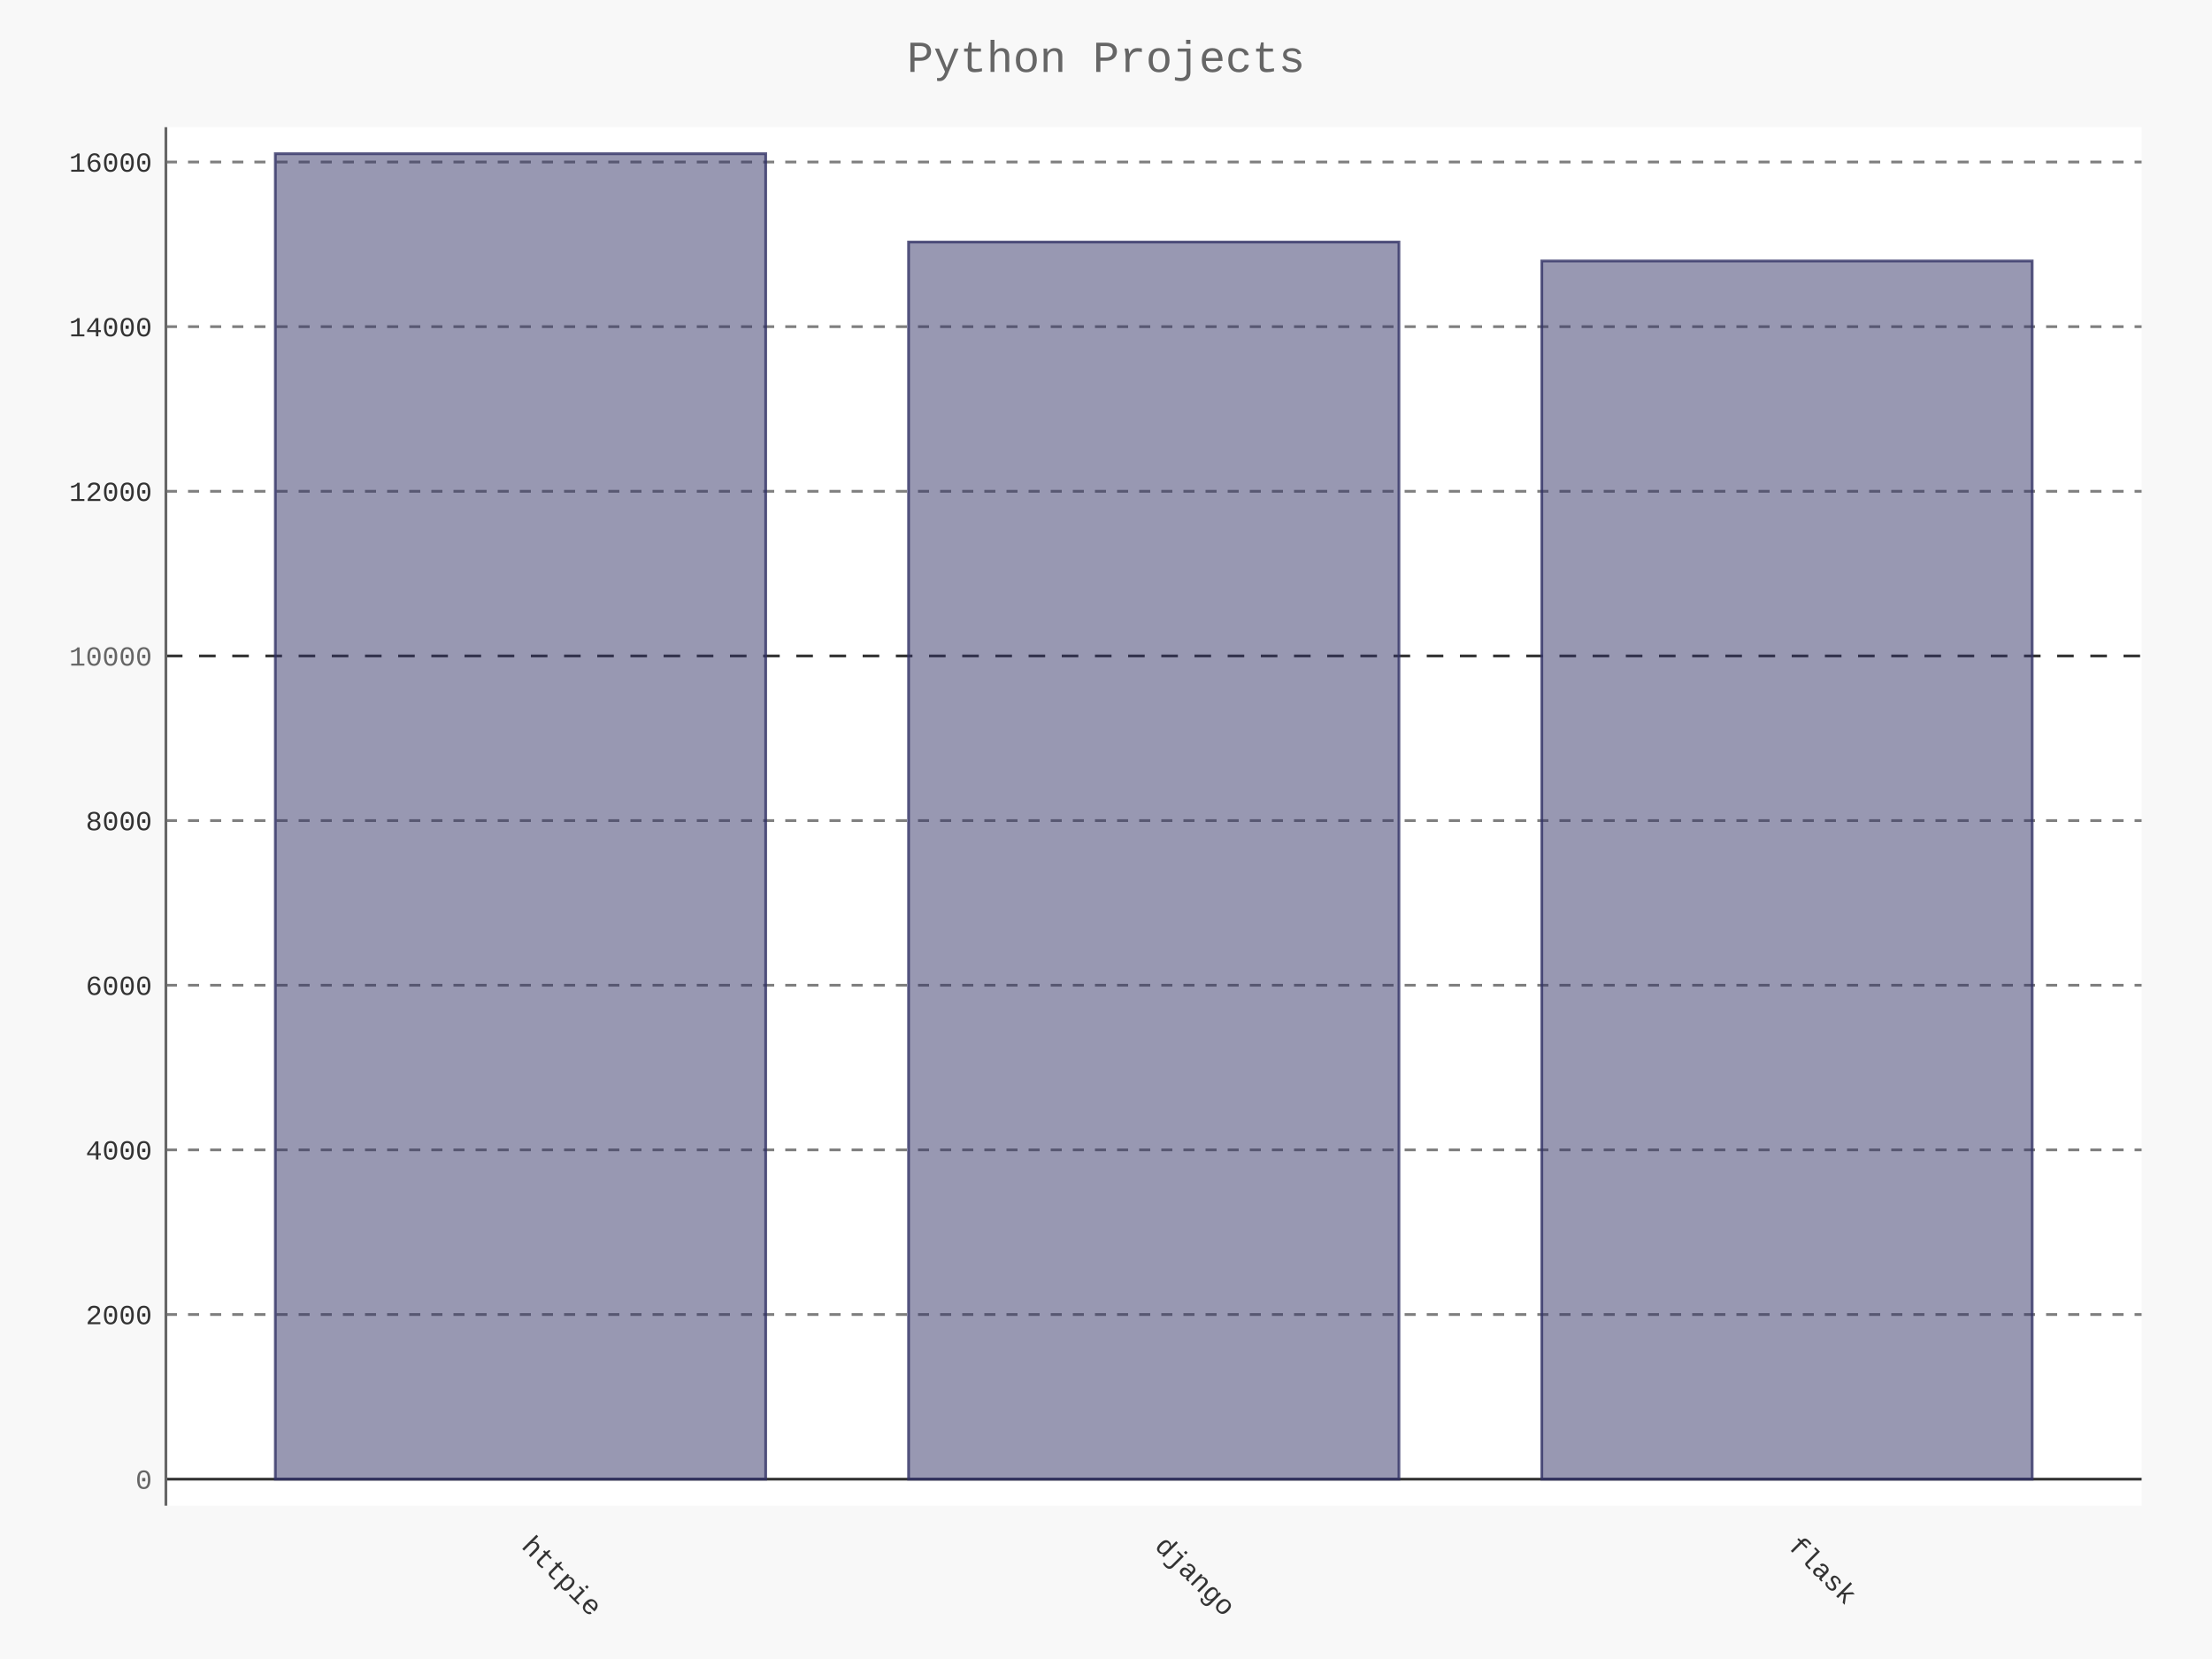
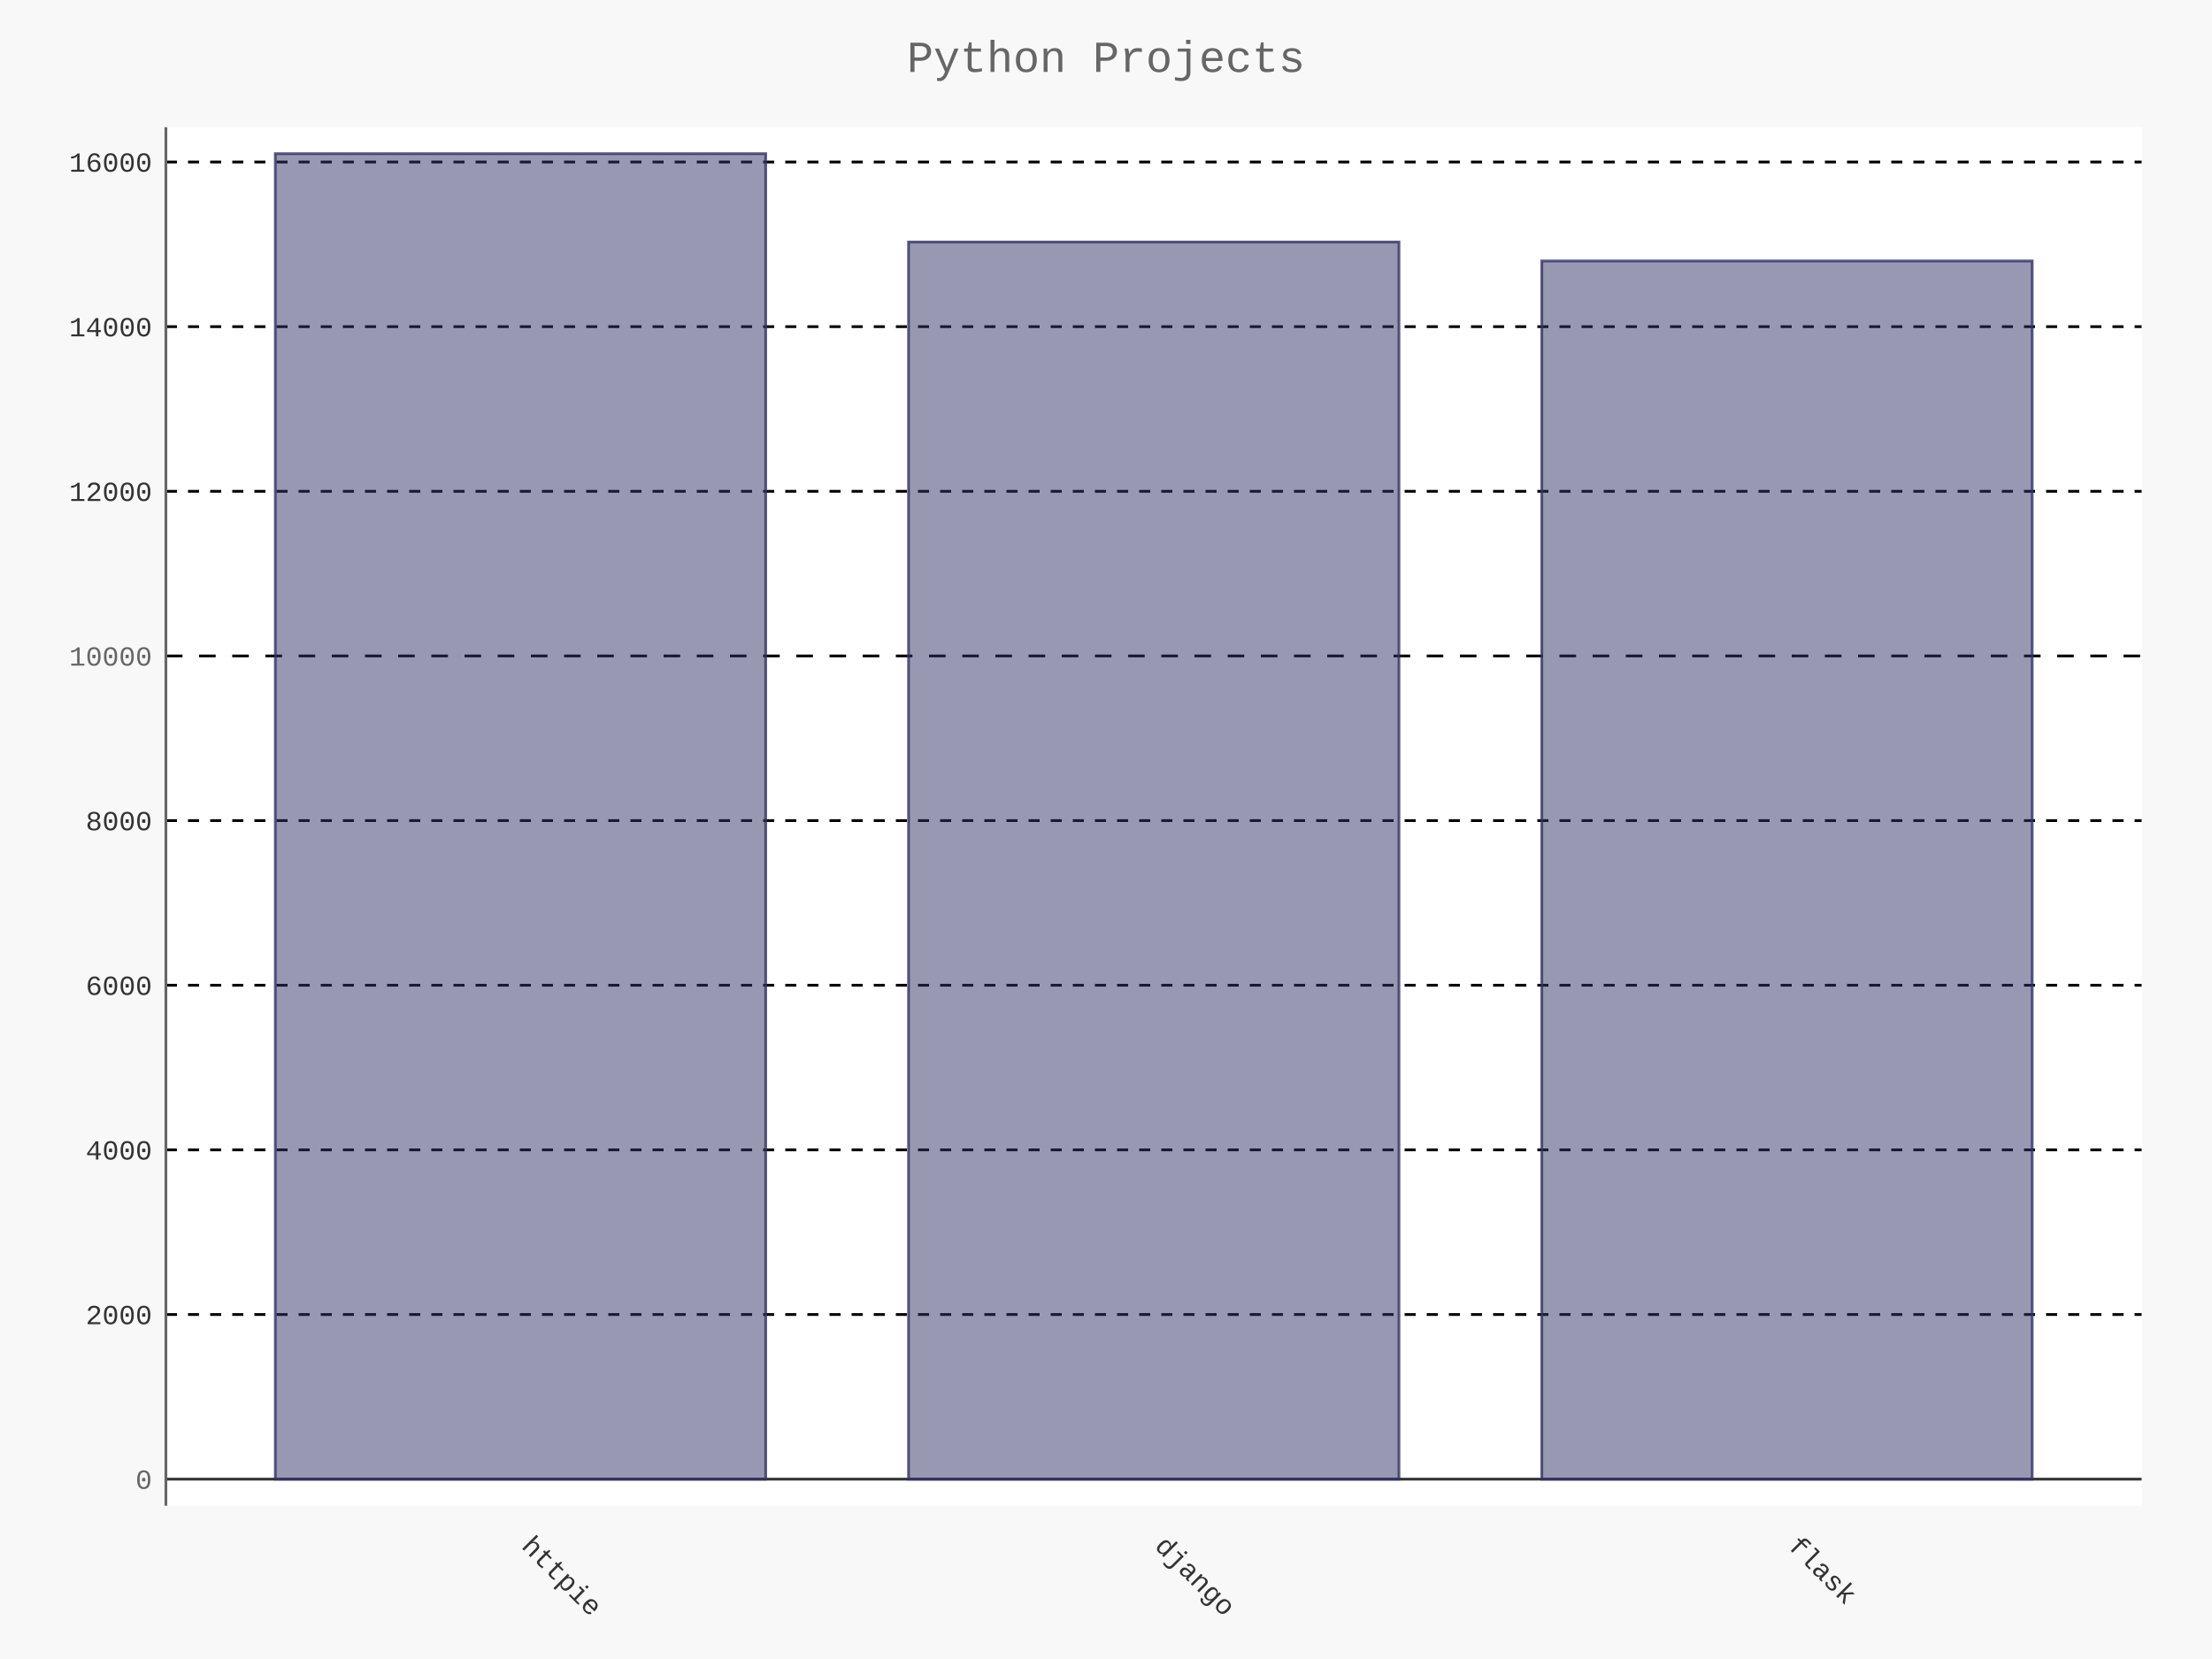
- <svg xmlns="http://www.w3.org/2000/svg" class="pygal-chart" id="chart-10851990-45ce-4be3-9df0-7c2ffa0fbdb4" viewBox="0 0 800 600">
+ <svg xmlns="http://www.w3.org/2000/svg" id="chart-604121c6-c932-43ab-bf22-a55396b1a0cb" class="pygal-chart" viewBox="0 0 800 600">
  <defs>
-     <style type="text/css">#chart-10851990-45ce-4be3-9df0-7c2ffa0fbdb4{-webkit-user-select:none;-webkit-font-smoothing:antialiased;font-family:Consolas,"Liberation Mono",Menlo,Courier,monospace}#chart-10851990-45ce-4be3-9df0-7c2ffa0fbdb4 .title{font-family:Consolas,"Liberation Mono",Menlo,Courier,monospace;font-size:16px}#chart-10851990-45ce-4be3-9df0-7c2ffa0fbdb4 .legends .legend text{font-family:Consolas,"Liberation Mono",Menlo,Courier,monospace;font-size:14px}#chart-10851990-45ce-4be3-9df0-7c2ffa0fbdb4 .axis text{font-family:Consolas,"Liberation Mono",Menlo,Courier,monospace;font-size:10px}#chart-10851990-45ce-4be3-9df0-7c2ffa0fbdb4 .axis text.major{font-family:Consolas,"Liberation Mono",Menlo,Courier,monospace;font-size:10px}#chart-10851990-45ce-4be3-9df0-7c2ffa0fbdb4 .text-overlay text.value{font-family:Consolas,"Liberation Mono",Menlo,Courier,monospace;font-size:16px}#chart-10851990-45ce-4be3-9df0-7c2ffa0fbdb4 .text-overlay text.label{font-family:Consolas,"Liberation Mono",Menlo,Courier,monospace;font-size:10px}#chart-10851990-45ce-4be3-9df0-7c2ffa0fbdb4 .tooltip{font-family:Consolas,"Liberation Mono",Menlo,Courier,monospace;font-size:14px}#chart-10851990-45ce-4be3-9df0-7c2ffa0fbdb4 text.no_data{font-family:Consolas,"Liberation Mono",Menlo,Courier,monospace;font-size:64px}
- #chart-10851990-45ce-4be3-9df0-7c2ffa0fbdb4{background-color:#f8f8f8}#chart-10851990-45ce-4be3-9df0-7c2ffa0fbdb4 path,#chart-10851990-45ce-4be3-9df0-7c2ffa0fbdb4 line,#chart-10851990-45ce-4be3-9df0-7c2ffa0fbdb4 rect,#chart-10851990-45ce-4be3-9df0-7c2ffa0fbdb4 circle{-webkit-transition:250ms ease-in;-moz-transition:250ms ease-in;transition:250ms ease-in}#chart-10851990-45ce-4be3-9df0-7c2ffa0fbdb4 .graph &gt; .background{fill:#f8f8f8}#chart-10851990-45ce-4be3-9df0-7c2ffa0fbdb4 .plot &gt; .background{fill:#ffffff}#chart-10851990-45ce-4be3-9df0-7c2ffa0fbdb4 .graph{fill:#333}#chart-10851990-45ce-4be3-9df0-7c2ffa0fbdb4 text.no_data{fill:#666}#chart-10851990-45ce-4be3-9df0-7c2ffa0fbdb4 .title{fill:#666}#chart-10851990-45ce-4be3-9df0-7c2ffa0fbdb4 .legends .legend text{fill:#333}#chart-10851990-45ce-4be3-9df0-7c2ffa0fbdb4 .legends .legend:hover text{fill:#666}#chart-10851990-45ce-4be3-9df0-7c2ffa0fbdb4 .axis .line{stroke:#666}#chart-10851990-45ce-4be3-9df0-7c2ffa0fbdb4 .axis .guide.line{stroke:rgba(0,0,0,0.5)}#chart-10851990-45ce-4be3-9df0-7c2ffa0fbdb4 .axis .major.line{stroke:#333}#chart-10851990-45ce-4be3-9df0-7c2ffa0fbdb4 .axis text.major{fill:#666}#chart-10851990-45ce-4be3-9df0-7c2ffa0fbdb4 .axis.y .guides:hover .guide.line,#chart-10851990-45ce-4be3-9df0-7c2ffa0fbdb4 .line-graph .axis.x .guides:hover .guide.line,#chart-10851990-45ce-4be3-9df0-7c2ffa0fbdb4 .stackedline-graph .axis.x .guides:hover .guide.line,#chart-10851990-45ce-4be3-9df0-7c2ffa0fbdb4 .xy-graph .axis.x .guides:hover .guide.line{stroke:#666}#chart-10851990-45ce-4be3-9df0-7c2ffa0fbdb4 .axis .guides:hover text{fill:#666}#chart-10851990-45ce-4be3-9df0-7c2ffa0fbdb4 .reactive{fill-opacity:.5;stroke-opacity:.8}#chart-10851990-45ce-4be3-9df0-7c2ffa0fbdb4 .ci{stroke:#333}#chart-10851990-45ce-4be3-9df0-7c2ffa0fbdb4 .reactive.active,#chart-10851990-45ce-4be3-9df0-7c2ffa0fbdb4 .active .reactive{fill-opacity:.9;stroke-opacity:.9;stroke-width:4}#chart-10851990-45ce-4be3-9df0-7c2ffa0fbdb4 .ci .reactive.active{stroke-width:1.5}#chart-10851990-45ce-4be3-9df0-7c2ffa0fbdb4 .series text{fill:#666}#chart-10851990-45ce-4be3-9df0-7c2ffa0fbdb4 .tooltip rect{fill:#ffffff;stroke:#666;-webkit-transition:opacity 250ms ease-in;-moz-transition:opacity 250ms ease-in;transition:opacity 250ms ease-in}#chart-10851990-45ce-4be3-9df0-7c2ffa0fbdb4 .tooltip .label{fill:#333}#chart-10851990-45ce-4be3-9df0-7c2ffa0fbdb4 .tooltip .label{fill:#333}#chart-10851990-45ce-4be3-9df0-7c2ffa0fbdb4 .tooltip .legend{font-size:.8em;fill:rgba(0,0,0,0.5)}#chart-10851990-45ce-4be3-9df0-7c2ffa0fbdb4 .tooltip .x_label{font-size:.6em;fill:#666}#chart-10851990-45ce-4be3-9df0-7c2ffa0fbdb4 .tooltip .xlink{font-size:.5em;text-decoration:underline}#chart-10851990-45ce-4be3-9df0-7c2ffa0fbdb4 .tooltip .value{font-size:1.5em}#chart-10851990-45ce-4be3-9df0-7c2ffa0fbdb4 .bound{font-size:.5em}#chart-10851990-45ce-4be3-9df0-7c2ffa0fbdb4 .max-value{font-size:.75em;fill:rgba(0,0,0,0.5)}#chart-10851990-45ce-4be3-9df0-7c2ffa0fbdb4 .map-element{fill:#ffffff;stroke:rgba(0,0,0,0.5) !important}#chart-10851990-45ce-4be3-9df0-7c2ffa0fbdb4 .map-element .reactive{fill-opacity:inherit;stroke-opacity:inherit}#chart-10851990-45ce-4be3-9df0-7c2ffa0fbdb4 .color-0,#chart-10851990-45ce-4be3-9df0-7c2ffa0fbdb4 .color-0 a:visited{stroke:#333366;fill:#333366}#chart-10851990-45ce-4be3-9df0-7c2ffa0fbdb4 .text-overlay .color-0 text{fill:black}
- #chart-10851990-45ce-4be3-9df0-7c2ffa0fbdb4 text.no_data{text-anchor:middle}#chart-10851990-45ce-4be3-9df0-7c2ffa0fbdb4 .guide.line{fill:none}#chart-10851990-45ce-4be3-9df0-7c2ffa0fbdb4 .centered{text-anchor:middle}#chart-10851990-45ce-4be3-9df0-7c2ffa0fbdb4 .title{text-anchor:middle}#chart-10851990-45ce-4be3-9df0-7c2ffa0fbdb4 .legends .legend text{fill-opacity:1}#chart-10851990-45ce-4be3-9df0-7c2ffa0fbdb4 .axis.x text{text-anchor:middle}#chart-10851990-45ce-4be3-9df0-7c2ffa0fbdb4 .axis.x:not(.web) text[transform]{text-anchor:start}#chart-10851990-45ce-4be3-9df0-7c2ffa0fbdb4 .axis.x:not(.web) text[transform].backwards{text-anchor:end}#chart-10851990-45ce-4be3-9df0-7c2ffa0fbdb4 .axis.y text{text-anchor:end}#chart-10851990-45ce-4be3-9df0-7c2ffa0fbdb4 .axis.y text[transform].backwards{text-anchor:start}#chart-10851990-45ce-4be3-9df0-7c2ffa0fbdb4 .axis.y2 text{text-anchor:start}#chart-10851990-45ce-4be3-9df0-7c2ffa0fbdb4 .axis.y2 text[transform].backwards{text-anchor:end}#chart-10851990-45ce-4be3-9df0-7c2ffa0fbdb4 .axis .guide.line{stroke-dasharray:4,4}#chart-10851990-45ce-4be3-9df0-7c2ffa0fbdb4 .axis .major.guide.line{stroke-dasharray:6,6}#chart-10851990-45ce-4be3-9df0-7c2ffa0fbdb4 .horizontal .axis.y .guide.line,#chart-10851990-45ce-4be3-9df0-7c2ffa0fbdb4 .horizontal .axis.y2 .guide.line,#chart-10851990-45ce-4be3-9df0-7c2ffa0fbdb4 .vertical .axis.x .guide.line{opacity:0}#chart-10851990-45ce-4be3-9df0-7c2ffa0fbdb4 .horizontal .axis.always_show .guide.line,#chart-10851990-45ce-4be3-9df0-7c2ffa0fbdb4 .vertical .axis.always_show .guide.line{opacity:1 !important}#chart-10851990-45ce-4be3-9df0-7c2ffa0fbdb4 .axis.y .guides:hover .guide.line,#chart-10851990-45ce-4be3-9df0-7c2ffa0fbdb4 .axis.y2 .guides:hover .guide.line,#chart-10851990-45ce-4be3-9df0-7c2ffa0fbdb4 .axis.x .guides:hover .guide.line{opacity:1}#chart-10851990-45ce-4be3-9df0-7c2ffa0fbdb4 .axis .guides:hover text{opacity:1}#chart-10851990-45ce-4be3-9df0-7c2ffa0fbdb4 .nofill{fill:none}#chart-10851990-45ce-4be3-9df0-7c2ffa0fbdb4 .subtle-fill{fill-opacity:.2}#chart-10851990-45ce-4be3-9df0-7c2ffa0fbdb4 .dot{stroke-width:1px;fill-opacity:1}#chart-10851990-45ce-4be3-9df0-7c2ffa0fbdb4 .dot.active{stroke-width:5px}#chart-10851990-45ce-4be3-9df0-7c2ffa0fbdb4 .dot.negative{fill:transparent}#chart-10851990-45ce-4be3-9df0-7c2ffa0fbdb4 text,#chart-10851990-45ce-4be3-9df0-7c2ffa0fbdb4 tspan{stroke:none !important}#chart-10851990-45ce-4be3-9df0-7c2ffa0fbdb4 .series text.active{opacity:1}#chart-10851990-45ce-4be3-9df0-7c2ffa0fbdb4 .tooltip rect{fill-opacity:.95;stroke-width:.5}#chart-10851990-45ce-4be3-9df0-7c2ffa0fbdb4 .tooltip text{fill-opacity:1}#chart-10851990-45ce-4be3-9df0-7c2ffa0fbdb4 .showable{visibility:hidden}#chart-10851990-45ce-4be3-9df0-7c2ffa0fbdb4 .showable.shown{visibility:visible}#chart-10851990-45ce-4be3-9df0-7c2ffa0fbdb4 .gauge-background{fill:rgba(229,229,229,1);stroke:none}#chart-10851990-45ce-4be3-9df0-7c2ffa0fbdb4 .bg-lines{stroke:#f8f8f8;stroke-width:2px}</style>
+     <style type="text/css">#chart-604121c6-c932-43ab-bf22-a55396b1a0cb{-webkit-user-select:none;-webkit-font-smoothing:antialiased;font-family:Consolas,"Liberation Mono",Menlo,Courier,monospace}#chart-604121c6-c932-43ab-bf22-a55396b1a0cb .title{font-family:Consolas,"Liberation Mono",Menlo,Courier,monospace;font-size:16px}#chart-604121c6-c932-43ab-bf22-a55396b1a0cb .legends .legend text{font-family:Consolas,"Liberation Mono",Menlo,Courier,monospace;font-size:14px}#chart-604121c6-c932-43ab-bf22-a55396b1a0cb .axis text{font-family:Consolas,"Liberation Mono",Menlo,Courier,monospace;font-size:10px}#chart-604121c6-c932-43ab-bf22-a55396b1a0cb .axis text.major{font-family:Consolas,"Liberation Mono",Menlo,Courier,monospace;font-size:10px}#chart-604121c6-c932-43ab-bf22-a55396b1a0cb .text-overlay text.value{font-family:Consolas,"Liberation Mono",Menlo,Courier,monospace;font-size:16px}#chart-604121c6-c932-43ab-bf22-a55396b1a0cb .text-overlay text.label{font-family:Consolas,"Liberation Mono",Menlo,Courier,monospace;font-size:10px}#chart-604121c6-c932-43ab-bf22-a55396b1a0cb .tooltip{font-family:Consolas,"Liberation Mono",Menlo,Courier,monospace;font-size:14px}#chart-604121c6-c932-43ab-bf22-a55396b1a0cb text.no_data{font-family:Consolas,"Liberation Mono",Menlo,Courier,monospace;font-size:64px}
+ #chart-604121c6-c932-43ab-bf22-a55396b1a0cb{background-color:#f8f8f8}#chart-604121c6-c932-43ab-bf22-a55396b1a0cb path,#chart-604121c6-c932-43ab-bf22-a55396b1a0cb line,#chart-604121c6-c932-43ab-bf22-a55396b1a0cb rect,#chart-604121c6-c932-43ab-bf22-a55396b1a0cb circle{-webkit-transition:250ms ease-in;-moz-transition:250ms ease-in;transition:250ms ease-in}#chart-604121c6-c932-43ab-bf22-a55396b1a0cb .graph &gt; .background{fill:#f8f8f8}#chart-604121c6-c932-43ab-bf22-a55396b1a0cb .plot &gt; .background{fill:#ffffff}#chart-604121c6-c932-43ab-bf22-a55396b1a0cb .graph{fill:#333}#chart-604121c6-c932-43ab-bf22-a55396b1a0cb text.no_data{fill:#666}#chart-604121c6-c932-43ab-bf22-a55396b1a0cb .title{fill:#666}#chart-604121c6-c932-43ab-bf22-a55396b1a0cb .legends .legend text{fill:#333}#chart-604121c6-c932-43ab-bf22-a55396b1a0cb .legends .legend:hover text{fill:#666}#chart-604121c6-c932-43ab-bf22-a55396b1a0cb .axis .line{stroke:#666}#chart-604121c6-c932-43ab-bf22-a55396b1a0cb .axis .guide.line{stroke:rgba(0,0,0,0.5)}#chart-604121c6-c932-43ab-bf22-a55396b1a0cb .axis .major.line{stroke:#333}#chart-604121c6-c932-43ab-bf22-a55396b1a0cb .axis text.major{fill:#666}#chart-604121c6-c932-43ab-bf22-a55396b1a0cb .axis.y .guides:hover .guide.line,#chart-604121c6-c932-43ab-bf22-a55396b1a0cb .line-graph .axis.x .guides:hover .guide.line,#chart-604121c6-c932-43ab-bf22-a55396b1a0cb .stackedline-graph .axis.x .guides:hover .guide.line,#chart-604121c6-c932-43ab-bf22-a55396b1a0cb .xy-graph .axis.x .guides:hover .guide.line{stroke:#666}#chart-604121c6-c932-43ab-bf22-a55396b1a0cb .axis .guides:hover text{fill:#666}#chart-604121c6-c932-43ab-bf22-a55396b1a0cb .reactive{fill-opacity:.5;stroke-opacity:.8;stroke-width:1}#chart-604121c6-c932-43ab-bf22-a55396b1a0cb .ci{stroke:#333}#chart-604121c6-c932-43ab-bf22-a55396b1a0cb .reactive.active,#chart-604121c6-c932-43ab-bf22-a55396b1a0cb .active .reactive{fill-opacity:.9;stroke-opacity:.9;stroke-width:4}#chart-604121c6-c932-43ab-bf22-a55396b1a0cb .ci .reactive.active{stroke-width:1.5}#chart-604121c6-c932-43ab-bf22-a55396b1a0cb .series text{fill:#666}#chart-604121c6-c932-43ab-bf22-a55396b1a0cb .tooltip rect{fill:#ffffff;stroke:#666;-webkit-transition:opacity 250ms ease-in;-moz-transition:opacity 250ms ease-in;transition:opacity 250ms ease-in}#chart-604121c6-c932-43ab-bf22-a55396b1a0cb .tooltip .label{fill:#333}#chart-604121c6-c932-43ab-bf22-a55396b1a0cb .tooltip .label{fill:#333}#chart-604121c6-c932-43ab-bf22-a55396b1a0cb .tooltip .legend{font-size:.8em;fill:rgba(0,0,0,0.5)}#chart-604121c6-c932-43ab-bf22-a55396b1a0cb .tooltip .x_label{font-size:.6em;fill:#666}#chart-604121c6-c932-43ab-bf22-a55396b1a0cb .tooltip .xlink{font-size:.5em;text-decoration:underline}#chart-604121c6-c932-43ab-bf22-a55396b1a0cb .tooltip .value{font-size:1.5em}#chart-604121c6-c932-43ab-bf22-a55396b1a0cb .bound{font-size:.5em}#chart-604121c6-c932-43ab-bf22-a55396b1a0cb .max-value{font-size:.75em;fill:rgba(0,0,0,0.5)}#chart-604121c6-c932-43ab-bf22-a55396b1a0cb .map-element{fill:#ffffff;stroke:rgba(0,0,0,0.5) !important}#chart-604121c6-c932-43ab-bf22-a55396b1a0cb .map-element .reactive{fill-opacity:inherit;stroke-opacity:inherit}#chart-604121c6-c932-43ab-bf22-a55396b1a0cb .color-0,#chart-604121c6-c932-43ab-bf22-a55396b1a0cb .color-0 a:visited{stroke:#333366;fill:#333366}#chart-604121c6-c932-43ab-bf22-a55396b1a0cb .text-overlay .color-0 text{fill:black}
+ #chart-604121c6-c932-43ab-bf22-a55396b1a0cb text.no_data{text-anchor:middle}#chart-604121c6-c932-43ab-bf22-a55396b1a0cb .guide.line{fill:none}#chart-604121c6-c932-43ab-bf22-a55396b1a0cb .centered{text-anchor:middle}#chart-604121c6-c932-43ab-bf22-a55396b1a0cb .title{text-anchor:middle}#chart-604121c6-c932-43ab-bf22-a55396b1a0cb .legends .legend text{fill-opacity:1}#chart-604121c6-c932-43ab-bf22-a55396b1a0cb .axis.x text{text-anchor:middle}#chart-604121c6-c932-43ab-bf22-a55396b1a0cb .axis.x:not(.web) text[transform]{text-anchor:start}#chart-604121c6-c932-43ab-bf22-a55396b1a0cb .axis.x:not(.web) text[transform].backwards{text-anchor:end}#chart-604121c6-c932-43ab-bf22-a55396b1a0cb .axis.y text{text-anchor:end}#chart-604121c6-c932-43ab-bf22-a55396b1a0cb .axis.y text[transform].backwards{text-anchor:start}#chart-604121c6-c932-43ab-bf22-a55396b1a0cb .axis.y2 text{text-anchor:start}#chart-604121c6-c932-43ab-bf22-a55396b1a0cb .axis.y2 text[transform].backwards{text-anchor:end}#chart-604121c6-c932-43ab-bf22-a55396b1a0cb .axis .guide.line{stroke-dasharray:4,4;stroke:black}#chart-604121c6-c932-43ab-bf22-a55396b1a0cb .axis .major.guide.line{stroke-dasharray:6,6;stroke:black}#chart-604121c6-c932-43ab-bf22-a55396b1a0cb .horizontal .axis.y .guide.line,#chart-604121c6-c932-43ab-bf22-a55396b1a0cb .horizontal .axis.y2 .guide.line,#chart-604121c6-c932-43ab-bf22-a55396b1a0cb .vertical .axis.x .guide.line{opacity:0}#chart-604121c6-c932-43ab-bf22-a55396b1a0cb .horizontal .axis.always_show .guide.line,#chart-604121c6-c932-43ab-bf22-a55396b1a0cb .vertical .axis.always_show .guide.line{opacity:1 !important}#chart-604121c6-c932-43ab-bf22-a55396b1a0cb .axis.y .guides:hover .guide.line,#chart-604121c6-c932-43ab-bf22-a55396b1a0cb .axis.y2 .guides:hover .guide.line,#chart-604121c6-c932-43ab-bf22-a55396b1a0cb .axis.x .guides:hover .guide.line{opacity:1}#chart-604121c6-c932-43ab-bf22-a55396b1a0cb .axis .guides:hover text{opacity:1}#chart-604121c6-c932-43ab-bf22-a55396b1a0cb .nofill{fill:none}#chart-604121c6-c932-43ab-bf22-a55396b1a0cb .subtle-fill{fill-opacity:.2}#chart-604121c6-c932-43ab-bf22-a55396b1a0cb .dot{stroke-width:1px;fill-opacity:1;stroke-opacity:1}#chart-604121c6-c932-43ab-bf22-a55396b1a0cb .dot.active{stroke-width:5px}#chart-604121c6-c932-43ab-bf22-a55396b1a0cb .dot.negative{fill:transparent}#chart-604121c6-c932-43ab-bf22-a55396b1a0cb text,#chart-604121c6-c932-43ab-bf22-a55396b1a0cb tspan{stroke:none !important}#chart-604121c6-c932-43ab-bf22-a55396b1a0cb .series text.active{opacity:1}#chart-604121c6-c932-43ab-bf22-a55396b1a0cb .tooltip rect{fill-opacity:.95;stroke-width:.5}#chart-604121c6-c932-43ab-bf22-a55396b1a0cb .tooltip text{fill-opacity:1}#chart-604121c6-c932-43ab-bf22-a55396b1a0cb .showable{visibility:hidden}#chart-604121c6-c932-43ab-bf22-a55396b1a0cb .showable.shown{visibility:visible}#chart-604121c6-c932-43ab-bf22-a55396b1a0cb .gauge-background{fill:rgba(229,229,229,1);stroke:none}#chart-604121c6-c932-43ab-bf22-a55396b1a0cb .bg-lines{stroke:#f8f8f8;stroke-width:2px}</style>
  </defs>
  <g class="graph bar-graph vertical">
-     <rect class="background" height="600" width="800" x="0" y="0" />
-     <g class="plot" transform="translate(60, 46)">
-       <rect class="background" height="498.544" width="714.544" x="0" y="0" />
+     <rect x="0" y="0" width="800" height="600" class="background" />
+     <g transform="translate(60, 46)" class="plot">
+       <rect x="0" y="0" width="714.544" height="498.544" class="background" />
      <g class="axis y always_show">
        <g class="guides">
-           <path class="axis major line" d="M0 488.957 h714.544" />
-           <text class="major" x="-5" y="492.457">0</text>
+           <path d="M0 488.957 h714.544" class="axis major line" />
+           <text x="-5" y="492.457" class="major">0</text>
        </g>
        <g class="guides">
-           <path class="guide line" d="M0 429.411 h714.544" />
-           <text class="" x="-5" y="432.911">2000</text>
+           <path d="M0 429.411 h714.544" class="guide line" />
+           <text x="-5" y="432.911" class="">2000</text>
        </g>
        <g class="guides">
-           <path class="guide line" d="M0 369.866 h714.544" />
-           <text class="" x="-5" y="373.366">4000</text>
+           <path d="M0 369.866 h714.544" class="guide line" />
+           <text x="-5" y="373.366" class="">4000</text>
        </g>
        <g class="guides">
-           <path class="guide line" d="M0 310.321 h714.544" />
-           <text class="" x="-5" y="313.821">6000</text>
+           <path d="M0 310.321 h714.544" class="guide line" />
+           <text x="-5" y="313.821" class="">6000</text>
        </g>
        <g class="guides">
-           <path class="guide line" d="M0 250.776 h714.544" />
-           <text class="" x="-5" y="254.276">8000</text>
+           <path d="M0 250.776 h714.544" class="guide line" />
+           <text x="-5" y="254.276" class="">8000</text>
        </g>
        <g class="guides">
-           <path class="major guide line" d="M0 191.23 h714.544" />
-           <text class="major" x="-5" y="194.73">10000</text>
+           <path d="M0 191.23 h714.544" class="major guide line" />
+           <text x="-5" y="194.73" class="major">10000</text>
        </g>
        <g class="guides">
-           <path class="guide line" d="M0 131.685 h714.544" />
-           <text class="" x="-5" y="135.185">12000</text>
+           <path d="M0 131.685 h714.544" class="guide line" />
+           <text x="-5" y="135.185" class="">12000</text>
        </g>
        <g class="guides">
-           <path class="guide line" d="M0 72.14 h714.544" />
-           <text class="" x="-5" y="75.64">14000</text>
+           <path d="M0 72.14 h714.544" class="guide line" />
+           <text x="-5" y="75.64" class="">14000</text>
        </g>
        <g class="guides">
-           <path class="guide line" d="M0 12.594 h714.544" />
-           <text class="" x="-5" y="16.094">16000</text>
+           <path d="M0 12.594 h714.544" class="guide line" />
+           <text x="-5" y="16.094" class="">16000</text>
        </g>
      </g>
      <g class="axis x">
-         <path class="line" d="M0 0 v498.544" />
+         <path d="M0 0 v498.544" class="line" />
        <g class="guides">
-           <path class="guide line" d="M128.252 0 v498.544" />
-           <text class="" transform="rotate(45 128.2515 513.5442)" x="128.252" y="513.544">httpie</text>
+           <path d="M128.252 0 v498.544" class="guide line" />
+           <text x="128.252" y="513.544" class="" transform="rotate(45 128.2515 513.5442)">httpie</text>
        </g>
        <g class="guides">
-           <path class="guide line" d="M357.272 0 v498.544" />
-           <text class="" transform="rotate(45 357.2721 513.5442)" x="357.272" y="513.544">django</text>
+           <path d="M357.272 0 v498.544" class="guide line" />
+           <text x="357.272" y="513.544" class="" transform="rotate(45 357.2721 513.5442)">django</text>
        </g>
        <g class="guides">
-           <path class="guide line" d="M586.293 0 v498.544" />
-           <text class="" transform="rotate(45 586.2926 513.5442)" x="586.293" y="513.544">flask</text>
+           <path d="M586.293 0 v498.544" class="guide line" />
+           <text x="586.293" y="513.544" class="" transform="rotate(45 586.2926 513.5442)">flask</text>
        </g>
      </g>
      <g class="series serie-0 color-0">
        <g class="bars">
          <g class="bar">
-             <rect class="rect reactive tooltip-trigger" height="479.369" rx="0" ry="0" width="177.354" x="39.575" y="9.587" />
+             <rect x="39.575" y="9.587" rx="0" ry="0" width="177.354" height="479.369" class="rect reactive tooltip-trigger" />
          </g>
          <g class="bar">
-             <rect class="rect reactive tooltip-trigger" height="447.423" rx="0" ry="0" width="177.354" x="268.595" y="41.533" />
+             <rect x="268.595" y="41.533" rx="0" ry="0" width="177.354" height="447.423" class="rect reactive tooltip-trigger" />
          </g>
          <g class="bar">
-             <rect class="rect reactive tooltip-trigger" height="440.576" rx="0" ry="0" width="177.354" x="497.616" y="48.381" />
+             <rect x="497.616" y="48.381" rx="0" ry="0" width="177.354" height="440.576" class="rect reactive tooltip-trigger" />
          </g>
        </g>
      </g>
    </g>
    <g class="titles">
-       <text class="title plot_title" x="400.0" y="26">Python Projects</text>
+       <text x="400.0" y="26" class="title plot_title">Python Projects</text>
    </g>
-     <g class="plot overlay" transform="translate(60, 46)">
+     <g transform="translate(60, 46)" class="plot overlay">
      <g class="series serie-0 color-0" />
    </g>
-     <g class="plot text-overlay" transform="translate(60, 46)">
+     <g transform="translate(60, 46)" class="plot text-overlay">
      <g class="series serie-0 color-0" />
    </g>
-     <g class="plot tooltip-overlay" transform="translate(60, 46)">
-       <g class="tooltip" style="opacity: 0" transform="translate(0 0)">
-         <rect class="tooltip-box" height="0" rx="0" ry="0" width="0" />
+     <g transform="translate(60, 46)" class="plot tooltip-overlay">
+       <g transform="translate(0 0)" style="opacity: 0" class="tooltip">
+         <rect rx="0" ry="0" width="0" height="0" class="tooltip-box" />
        <g class="text" />
      </g>
    </g>
  </g>
</svg>
